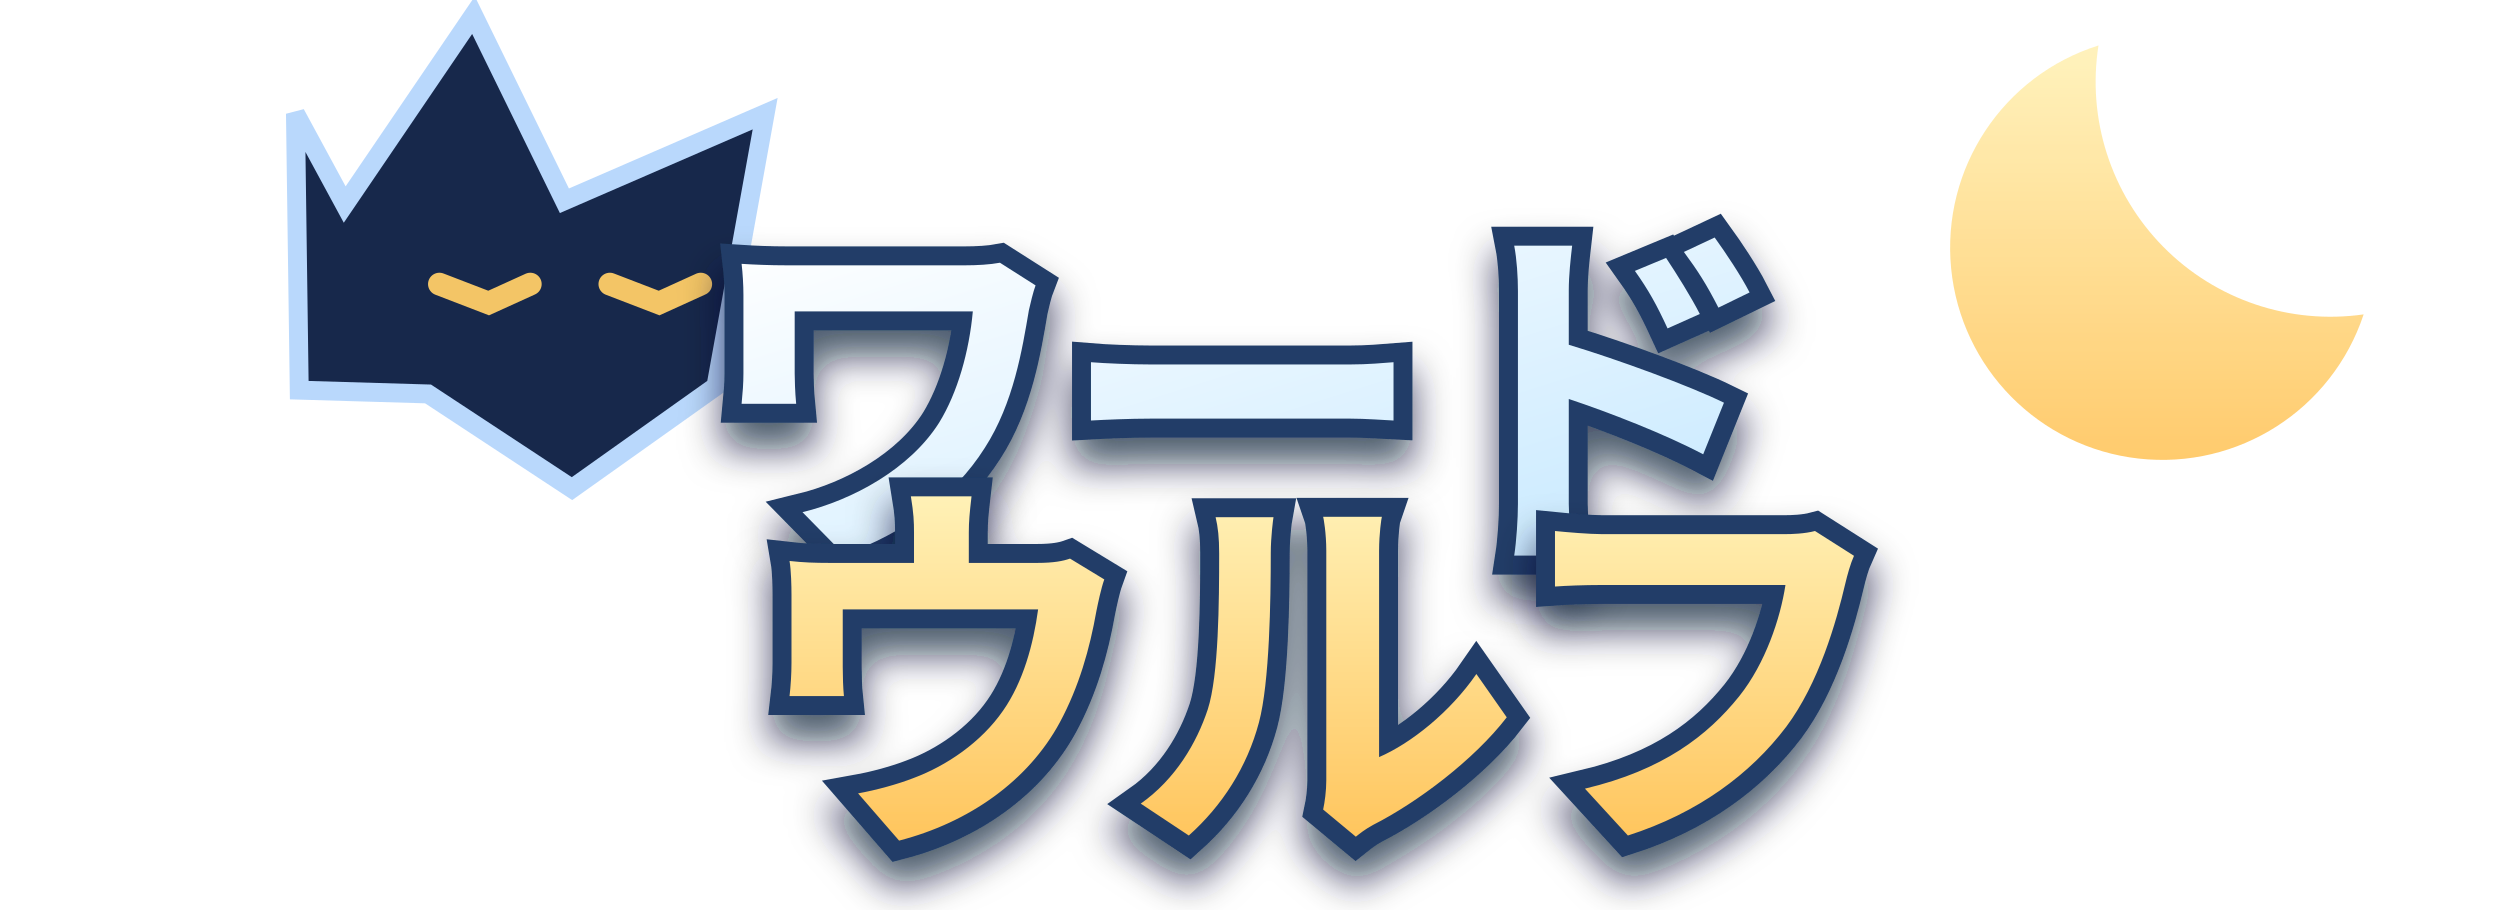
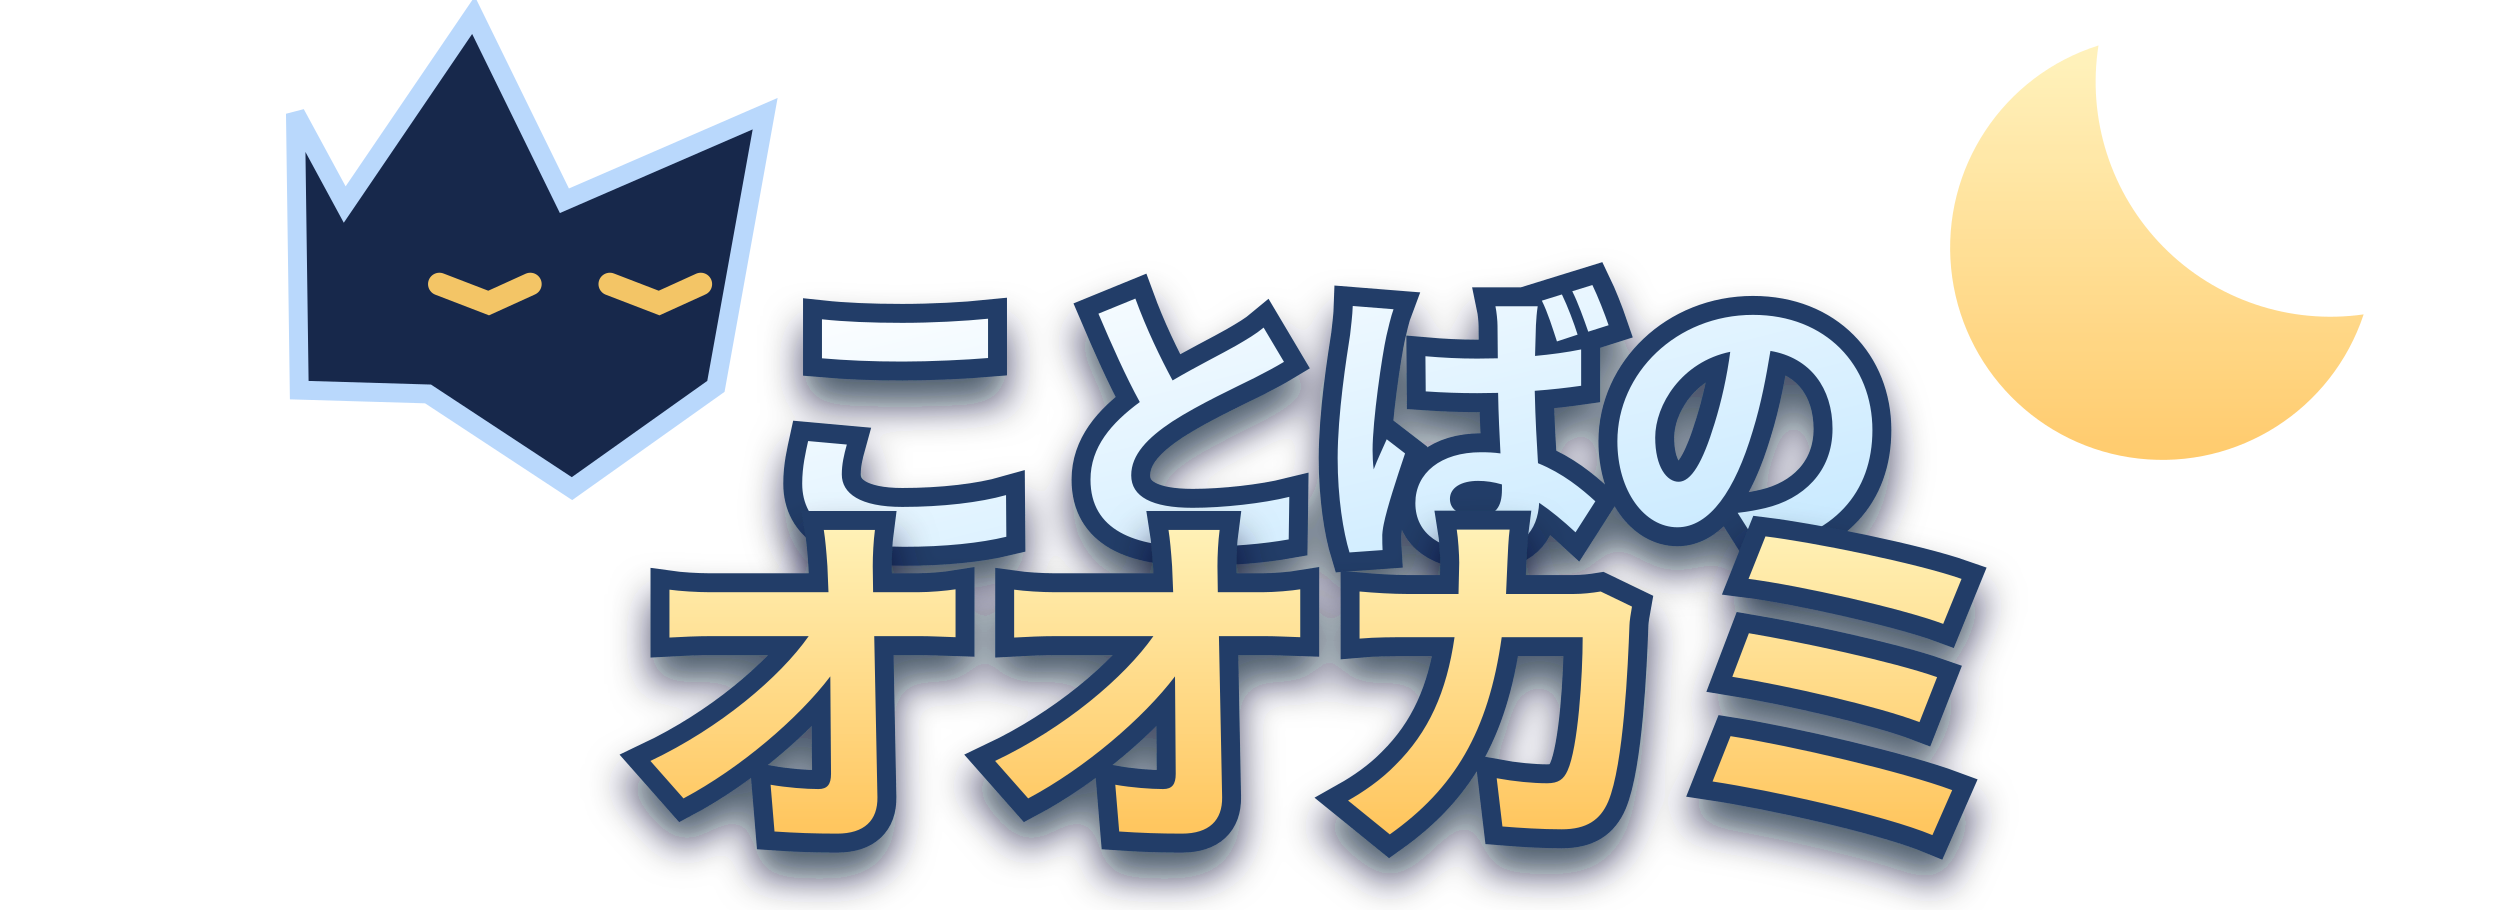
- <svg xmlns="http://www.w3.org/2000/svg" viewBox="0 0 660 240" role="img" aria-label="ワードウルフ">
+ <svg xmlns="http://www.w3.org/2000/svg" viewBox="0 0 660 240" role="img" aria-label="ことばのオオカミ">
  <defs>
    <linearGradient id="gold" x1="0" y1="0" x2="0" y2="1">
      <stop stop-color="#fff1b6" />
      <stop offset="1" stop-color="#ffc55d" />
    </linearGradient>
    <linearGradient id="ice" x1="0" y1="0" x2="1" y2="1">
      <stop stop-color="#fff" />
      <stop offset="1" stop-color="#c5e8ff" />
    </linearGradient>
    <filter id="shadow" x="-20%" y="-50%" width="140%" height="200%">
      <feDropShadow dx="0" dy="7" stdDeviation="5" flood-color="#06142f" flood-opacity=".7" />
    </filter>
  </defs>
  <path d="M554 12A56 56 0 1 0 624 83 62 62 0 0 1 554 12Z" fill="url(#gold)" opacity=".9" />
  <path d="M91 54 125 4 149 53 202 30 189 102 151 129 113 104 79 103 78 30Z" fill="#17284b" stroke="#b9d8fc" stroke-width="5" />
  <path d="m116 75 13 5 11-5m21 0 13 5 11-5" stroke="#f3c566" stroke-width="6" fill="none" stroke-linecap="round" />
-   <text x="328" y="141" text-anchor="middle" font-size="98" font-family="system-ui,'Yu Gothic',sans-serif" font-weight="1000" letter-spacing="-4" fill="url(#ice)" stroke="#223e67" stroke-width="10" paint-order="stroke" filter="url(#shadow)">ワード</text>
-   <text x="349" y="216" text-anchor="middle" font-size="104" font-family="system-ui,'Yu Gothic',sans-serif" font-weight="1000" letter-spacing="-4" fill="url(#gold)" stroke="#223e67" stroke-width="10" paint-order="stroke" filter="url(#shadow)">ウルフ</text>
+   <text x="350" y="141" text-anchor="middle" font-size="78" font-family="system-ui,'Yu Gothic',sans-serif" font-weight="1000" letter-spacing="-4" fill="url(#ice)" stroke="#223e67" stroke-width="10" paint-order="stroke" filter="url(#shadow)">ことばの</text>
+   <text x="350" y="216" text-anchor="middle" font-size="95" font-family="system-ui,'Yu Gothic',sans-serif" font-weight="1000" letter-spacing="-4" fill="url(#gold)" stroke="#223e67" stroke-width="10" paint-order="stroke" filter="url(#shadow)">オオカミ</text>
</svg>
